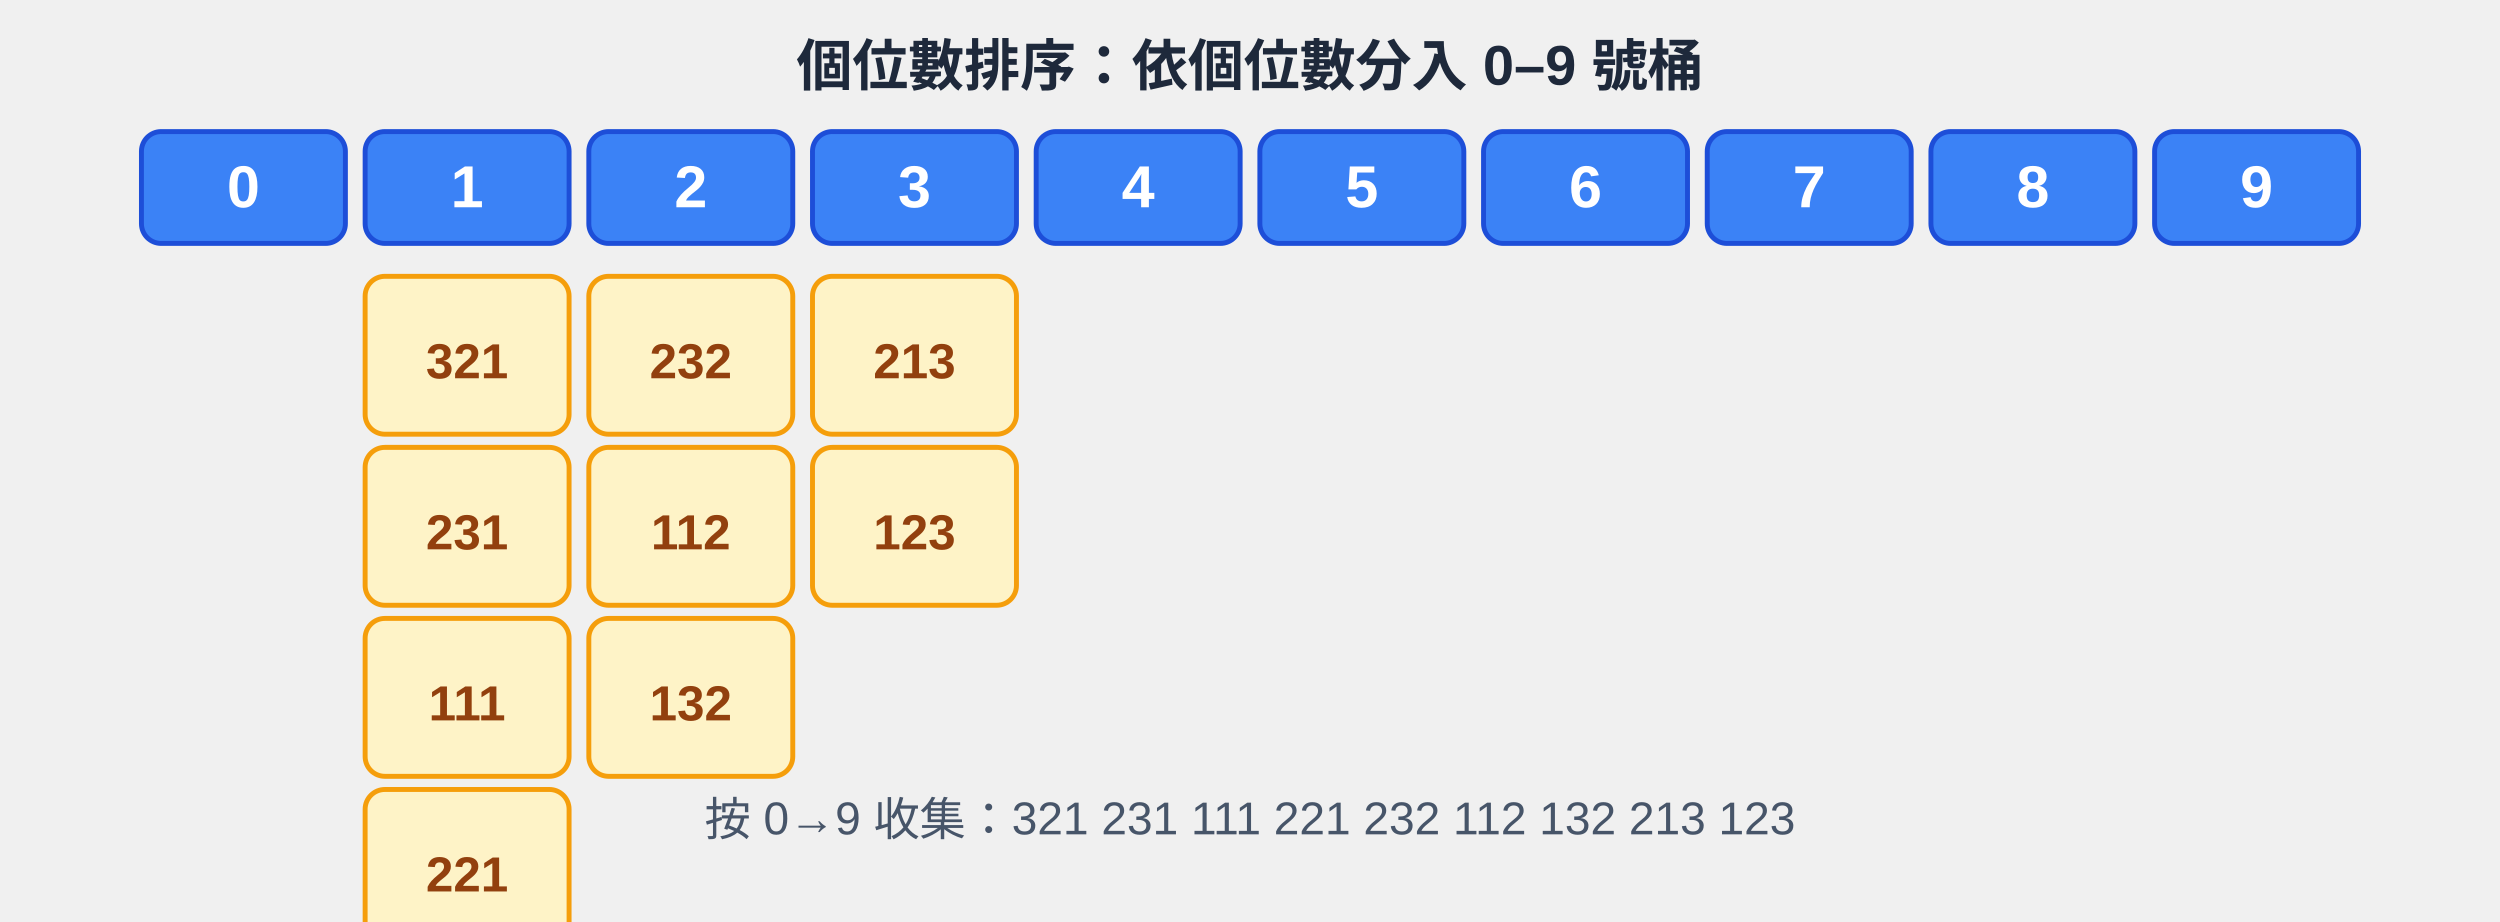
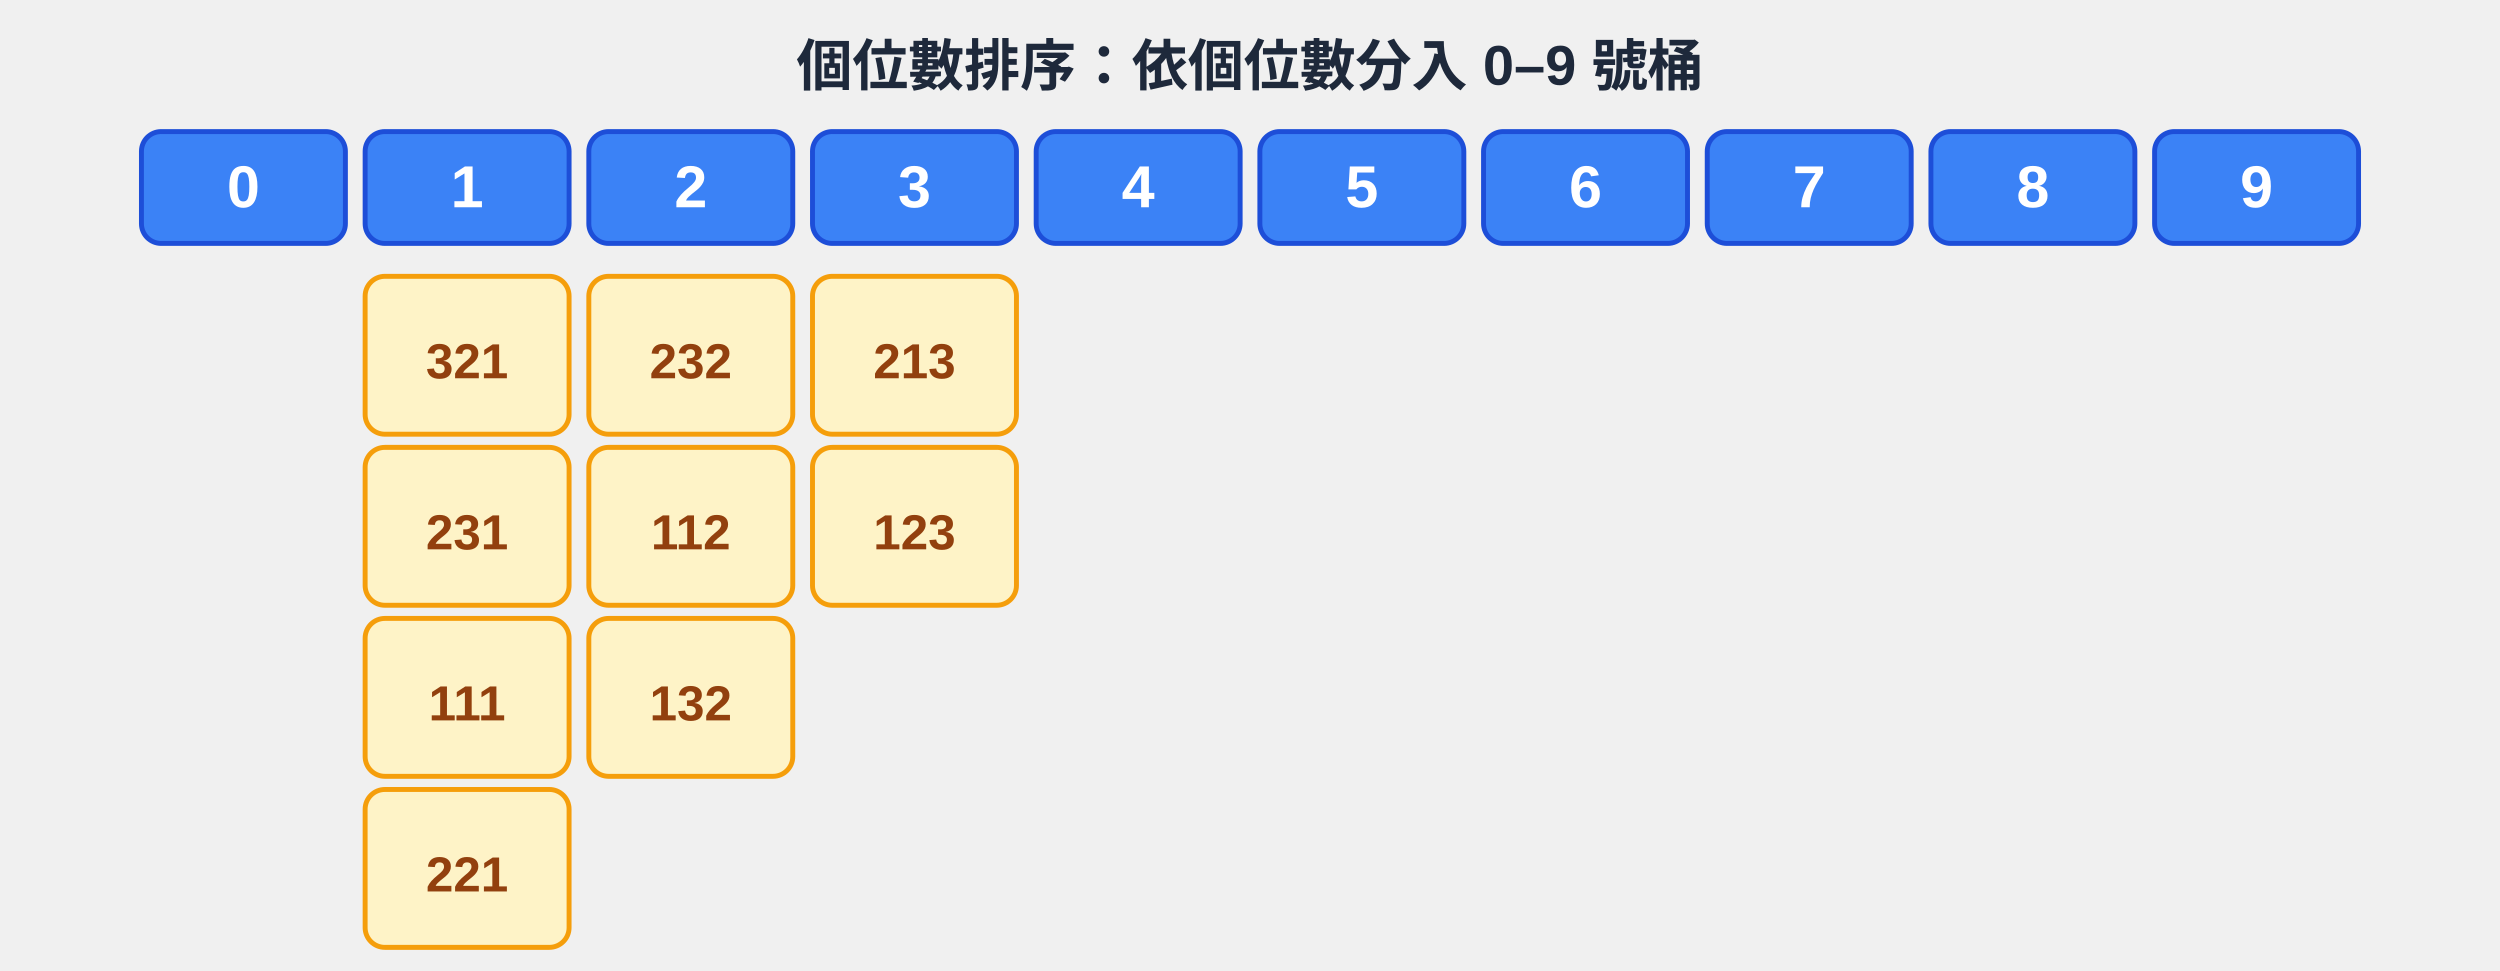
- <svg xmlns="http://www.w3.org/2000/svg" width="760" height="280">
+ <svg xmlns="http://www.w3.org/2000/svg" width="760" height="295">
  <text x="380" y="26" text-anchor="middle" font-size="17" font-weight="bold" fill="#1e293b" font-family="Arial">個位數排序：依個位數分入 0–9 號桶</text>
  <rect x="43" y="40" width="62" height="34" fill="#3B82F6" stroke="#1D4ED8" stroke-width="1.5" rx="6" />
  <text x="74" y="63" text-anchor="middle" font-size="18" font-weight="bold" fill="white" font-family="Arial">0</text>
  <rect x="111" y="40" width="62" height="34" fill="#3B82F6" stroke="#1D4ED8" stroke-width="1.5" rx="6" />
  <text x="142" y="63" text-anchor="middle" font-size="18" font-weight="bold" fill="white" font-family="Arial">1</text>
  <rect x="111" y="84" width="62" height="48" fill="#FEF3C7" stroke="#F59E0B" stroke-width="1.5" rx="6" />
  <text x="142" y="115" text-anchor="middle" font-size="15" font-weight="bold" fill="#92400E" font-family="Arial">321</text>
  <rect x="111" y="136" width="62" height="48" fill="#FEF3C7" stroke="#F59E0B" stroke-width="1.5" rx="6" />
  <text x="142" y="167" text-anchor="middle" font-size="15" font-weight="bold" fill="#92400E" font-family="Arial">231</text>
  <rect x="111" y="188" width="62" height="48" fill="#FEF3C7" stroke="#F59E0B" stroke-width="1.5" rx="6" />
  <text x="142" y="219" text-anchor="middle" font-size="15" font-weight="bold" fill="#92400E" font-family="Arial">111</text>
  <rect x="111" y="240" width="62" height="48" fill="#FEF3C7" stroke="#F59E0B" stroke-width="1.5" rx="6" />
  <text x="142" y="271" text-anchor="middle" font-size="15" font-weight="bold" fill="#92400E" font-family="Arial">221</text>
  <rect x="179" y="40" width="62" height="34" fill="#3B82F6" stroke="#1D4ED8" stroke-width="1.5" rx="6" />
  <text x="210" y="63" text-anchor="middle" font-size="18" font-weight="bold" fill="white" font-family="Arial">2</text>
  <rect x="179" y="84" width="62" height="48" fill="#FEF3C7" stroke="#F59E0B" stroke-width="1.5" rx="6" />
  <text x="210" y="115" text-anchor="middle" font-size="15" font-weight="bold" fill="#92400E" font-family="Arial">232</text>
  <rect x="179" y="136" width="62" height="48" fill="#FEF3C7" stroke="#F59E0B" stroke-width="1.5" rx="6" />
  <text x="210" y="167" text-anchor="middle" font-size="15" font-weight="bold" fill="#92400E" font-family="Arial">112</text>
  <rect x="179" y="188" width="62" height="48" fill="#FEF3C7" stroke="#F59E0B" stroke-width="1.5" rx="6" />
  <text x="210" y="219" text-anchor="middle" font-size="15" font-weight="bold" fill="#92400E" font-family="Arial">132</text>
  <rect x="247" y="40" width="62" height="34" fill="#3B82F6" stroke="#1D4ED8" stroke-width="1.5" rx="6" />
  <text x="278" y="63" text-anchor="middle" font-size="18" font-weight="bold" fill="white" font-family="Arial">3</text>
  <rect x="247" y="84" width="62" height="48" fill="#FEF3C7" stroke="#F59E0B" stroke-width="1.5" rx="6" />
  <text x="278" y="115" text-anchor="middle" font-size="15" font-weight="bold" fill="#92400E" font-family="Arial">213</text>
  <rect x="247" y="136" width="62" height="48" fill="#FEF3C7" stroke="#F59E0B" stroke-width="1.5" rx="6" />
  <text x="278" y="167" text-anchor="middle" font-size="15" font-weight="bold" fill="#92400E" font-family="Arial">123</text>
  <rect x="315" y="40" width="62" height="34" fill="#3B82F6" stroke="#1D4ED8" stroke-width="1.5" rx="6" />
  <text x="346" y="63" text-anchor="middle" font-size="18" font-weight="bold" fill="white" font-family="Arial">4</text>
  <rect x="383" y="40" width="62" height="34" fill="#3B82F6" stroke="#1D4ED8" stroke-width="1.5" rx="6" />
  <text x="414" y="63" text-anchor="middle" font-size="18" font-weight="bold" fill="white" font-family="Arial">5</text>
  <rect x="451" y="40" width="62" height="34" fill="#3B82F6" stroke="#1D4ED8" stroke-width="1.5" rx="6" />
  <text x="482" y="63" text-anchor="middle" font-size="18" font-weight="bold" fill="white" font-family="Arial">6</text>
  <rect x="519" y="40" width="62" height="34" fill="#3B82F6" stroke="#1D4ED8" stroke-width="1.5" rx="6" />
  <text x="550" y="63" text-anchor="middle" font-size="18" font-weight="bold" fill="white" font-family="Arial">7</text>
  <rect x="587" y="40" width="62" height="34" fill="#3B82F6" stroke="#1D4ED8" stroke-width="1.5" rx="6" />
  <text x="618" y="63" text-anchor="middle" font-size="18" font-weight="bold" fill="white" font-family="Arial">8</text>
  <rect x="655" y="40" width="62" height="34" fill="#3B82F6" stroke="#1D4ED8" stroke-width="1.5" rx="6" />
  <text x="686" y="63" text-anchor="middle" font-size="18" font-weight="bold" fill="white" font-family="Arial">9</text>
-   <text x="380" y="254" text-anchor="middle" font-size="14" fill="#475569" font-family="Arial">按 0→9 收集：321  231  111  221  232  112  132  213  123</text>
</svg>
